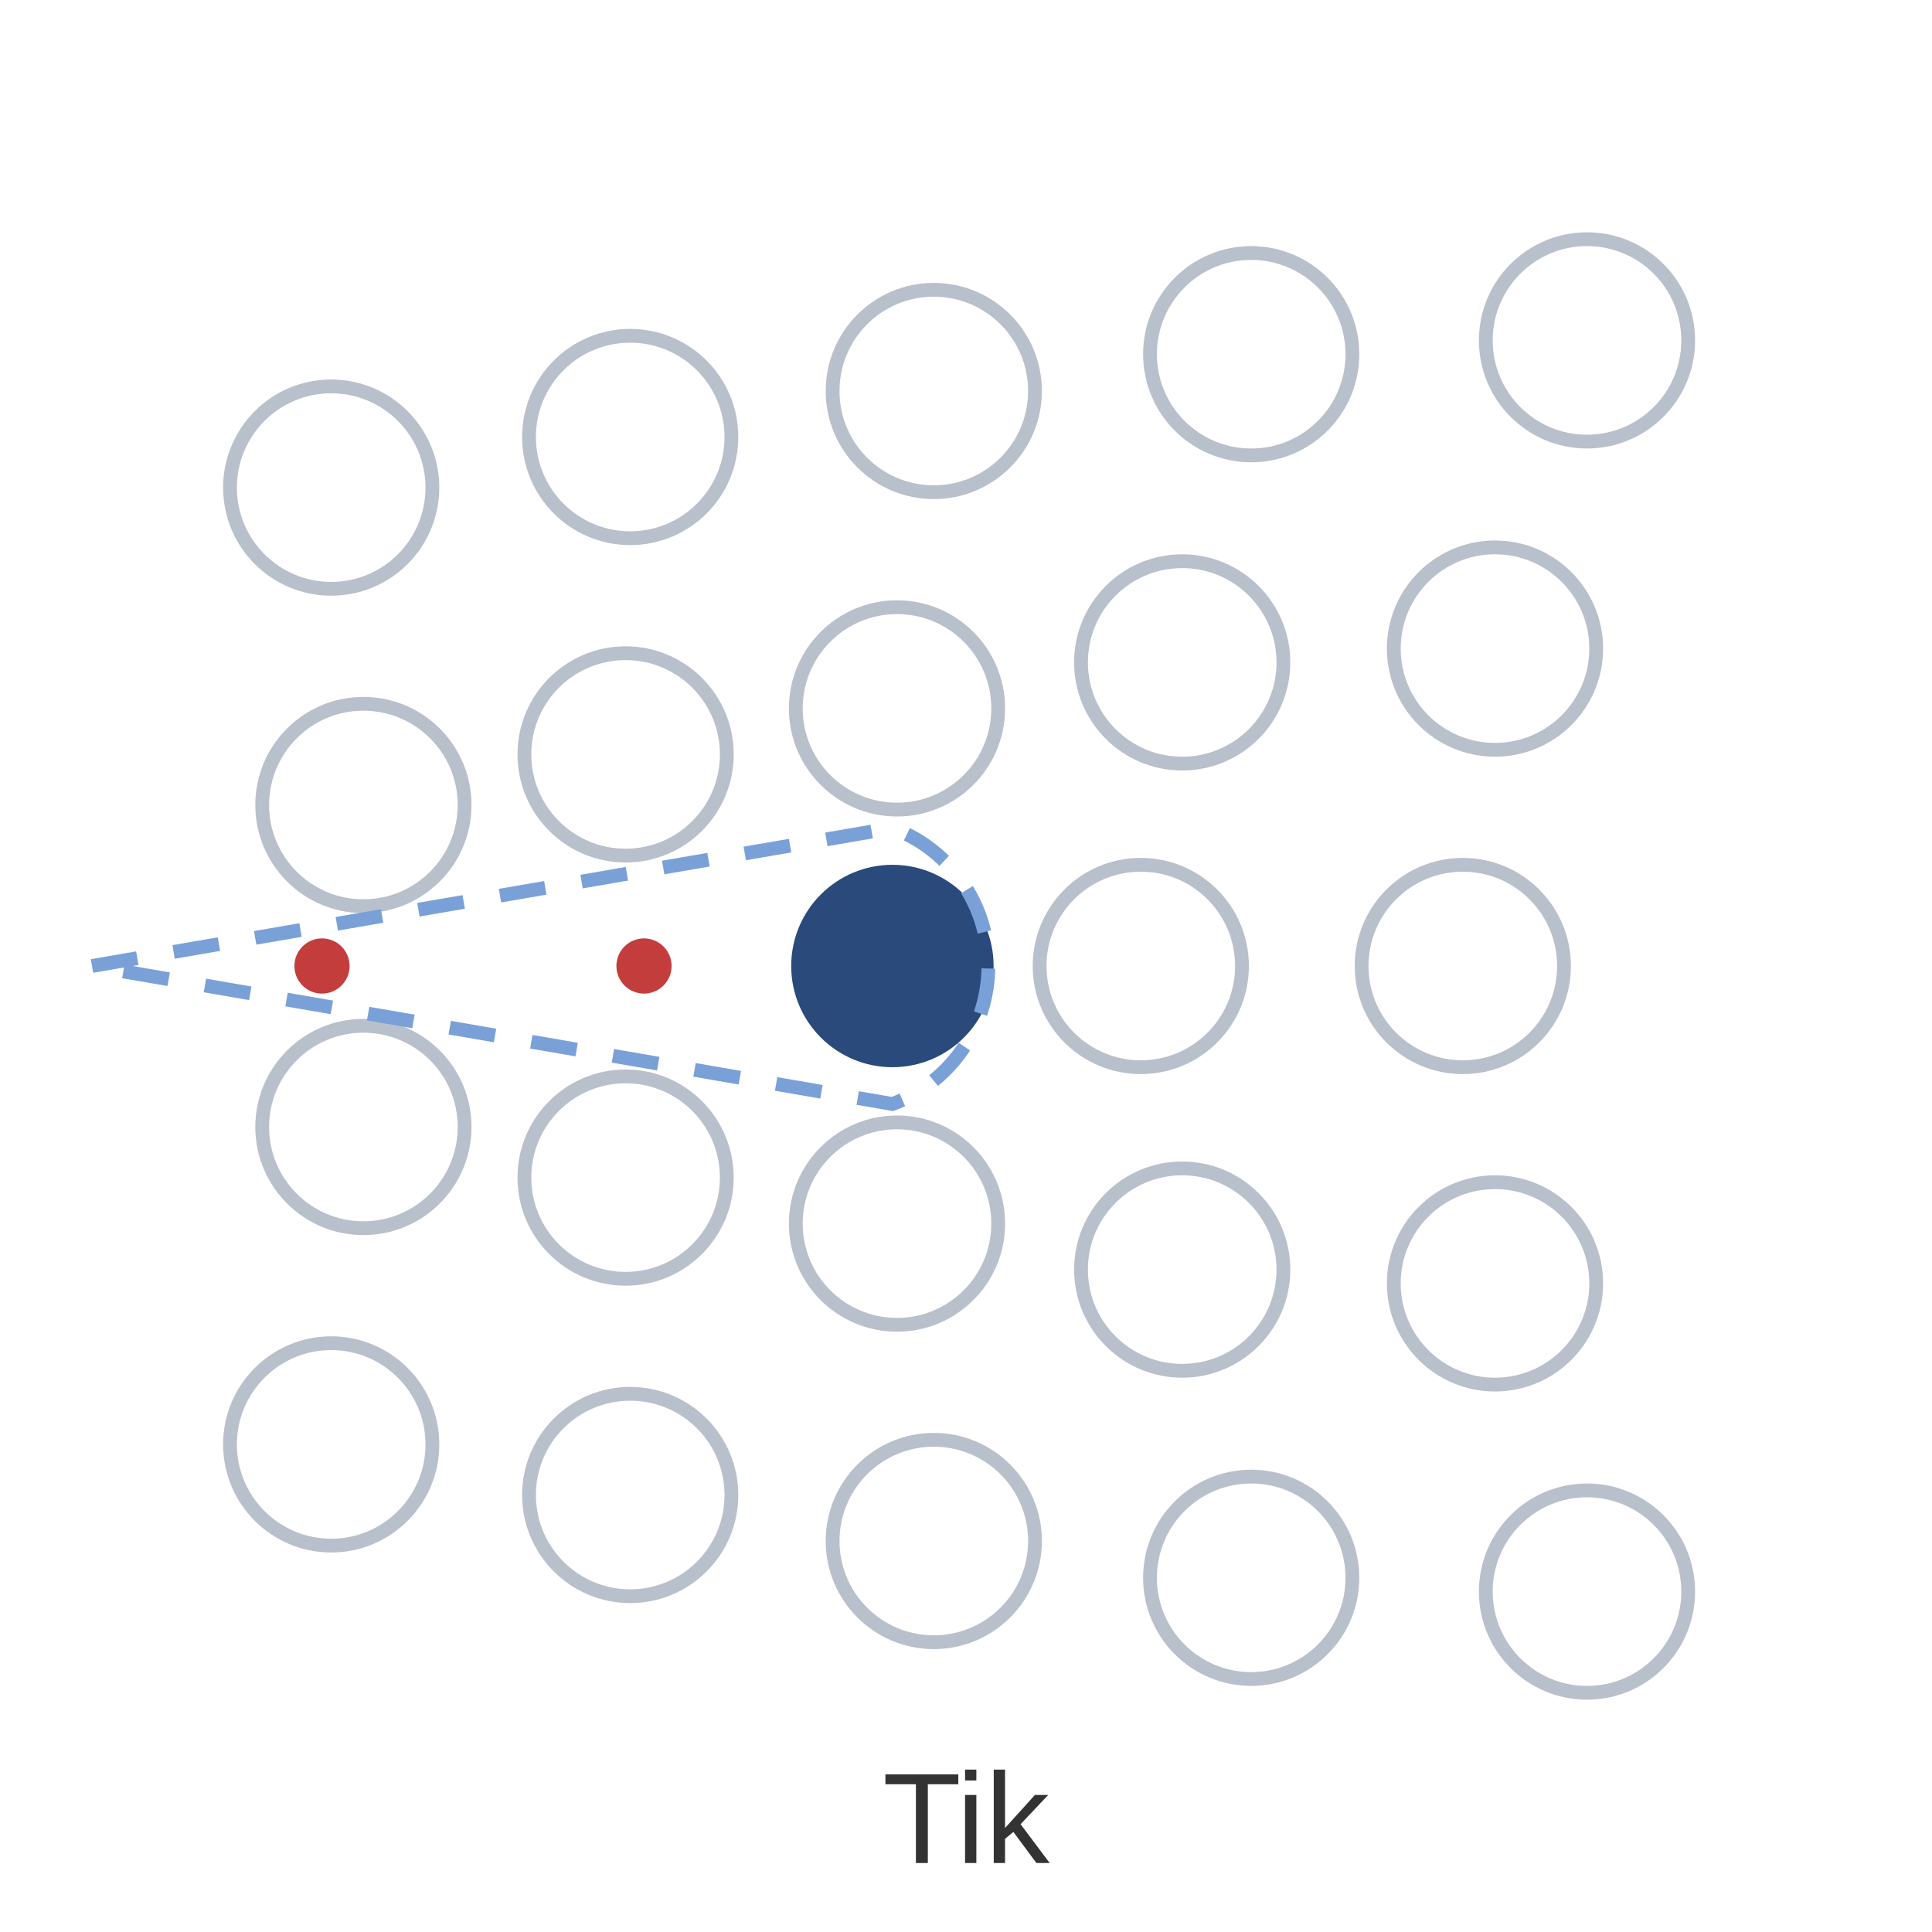
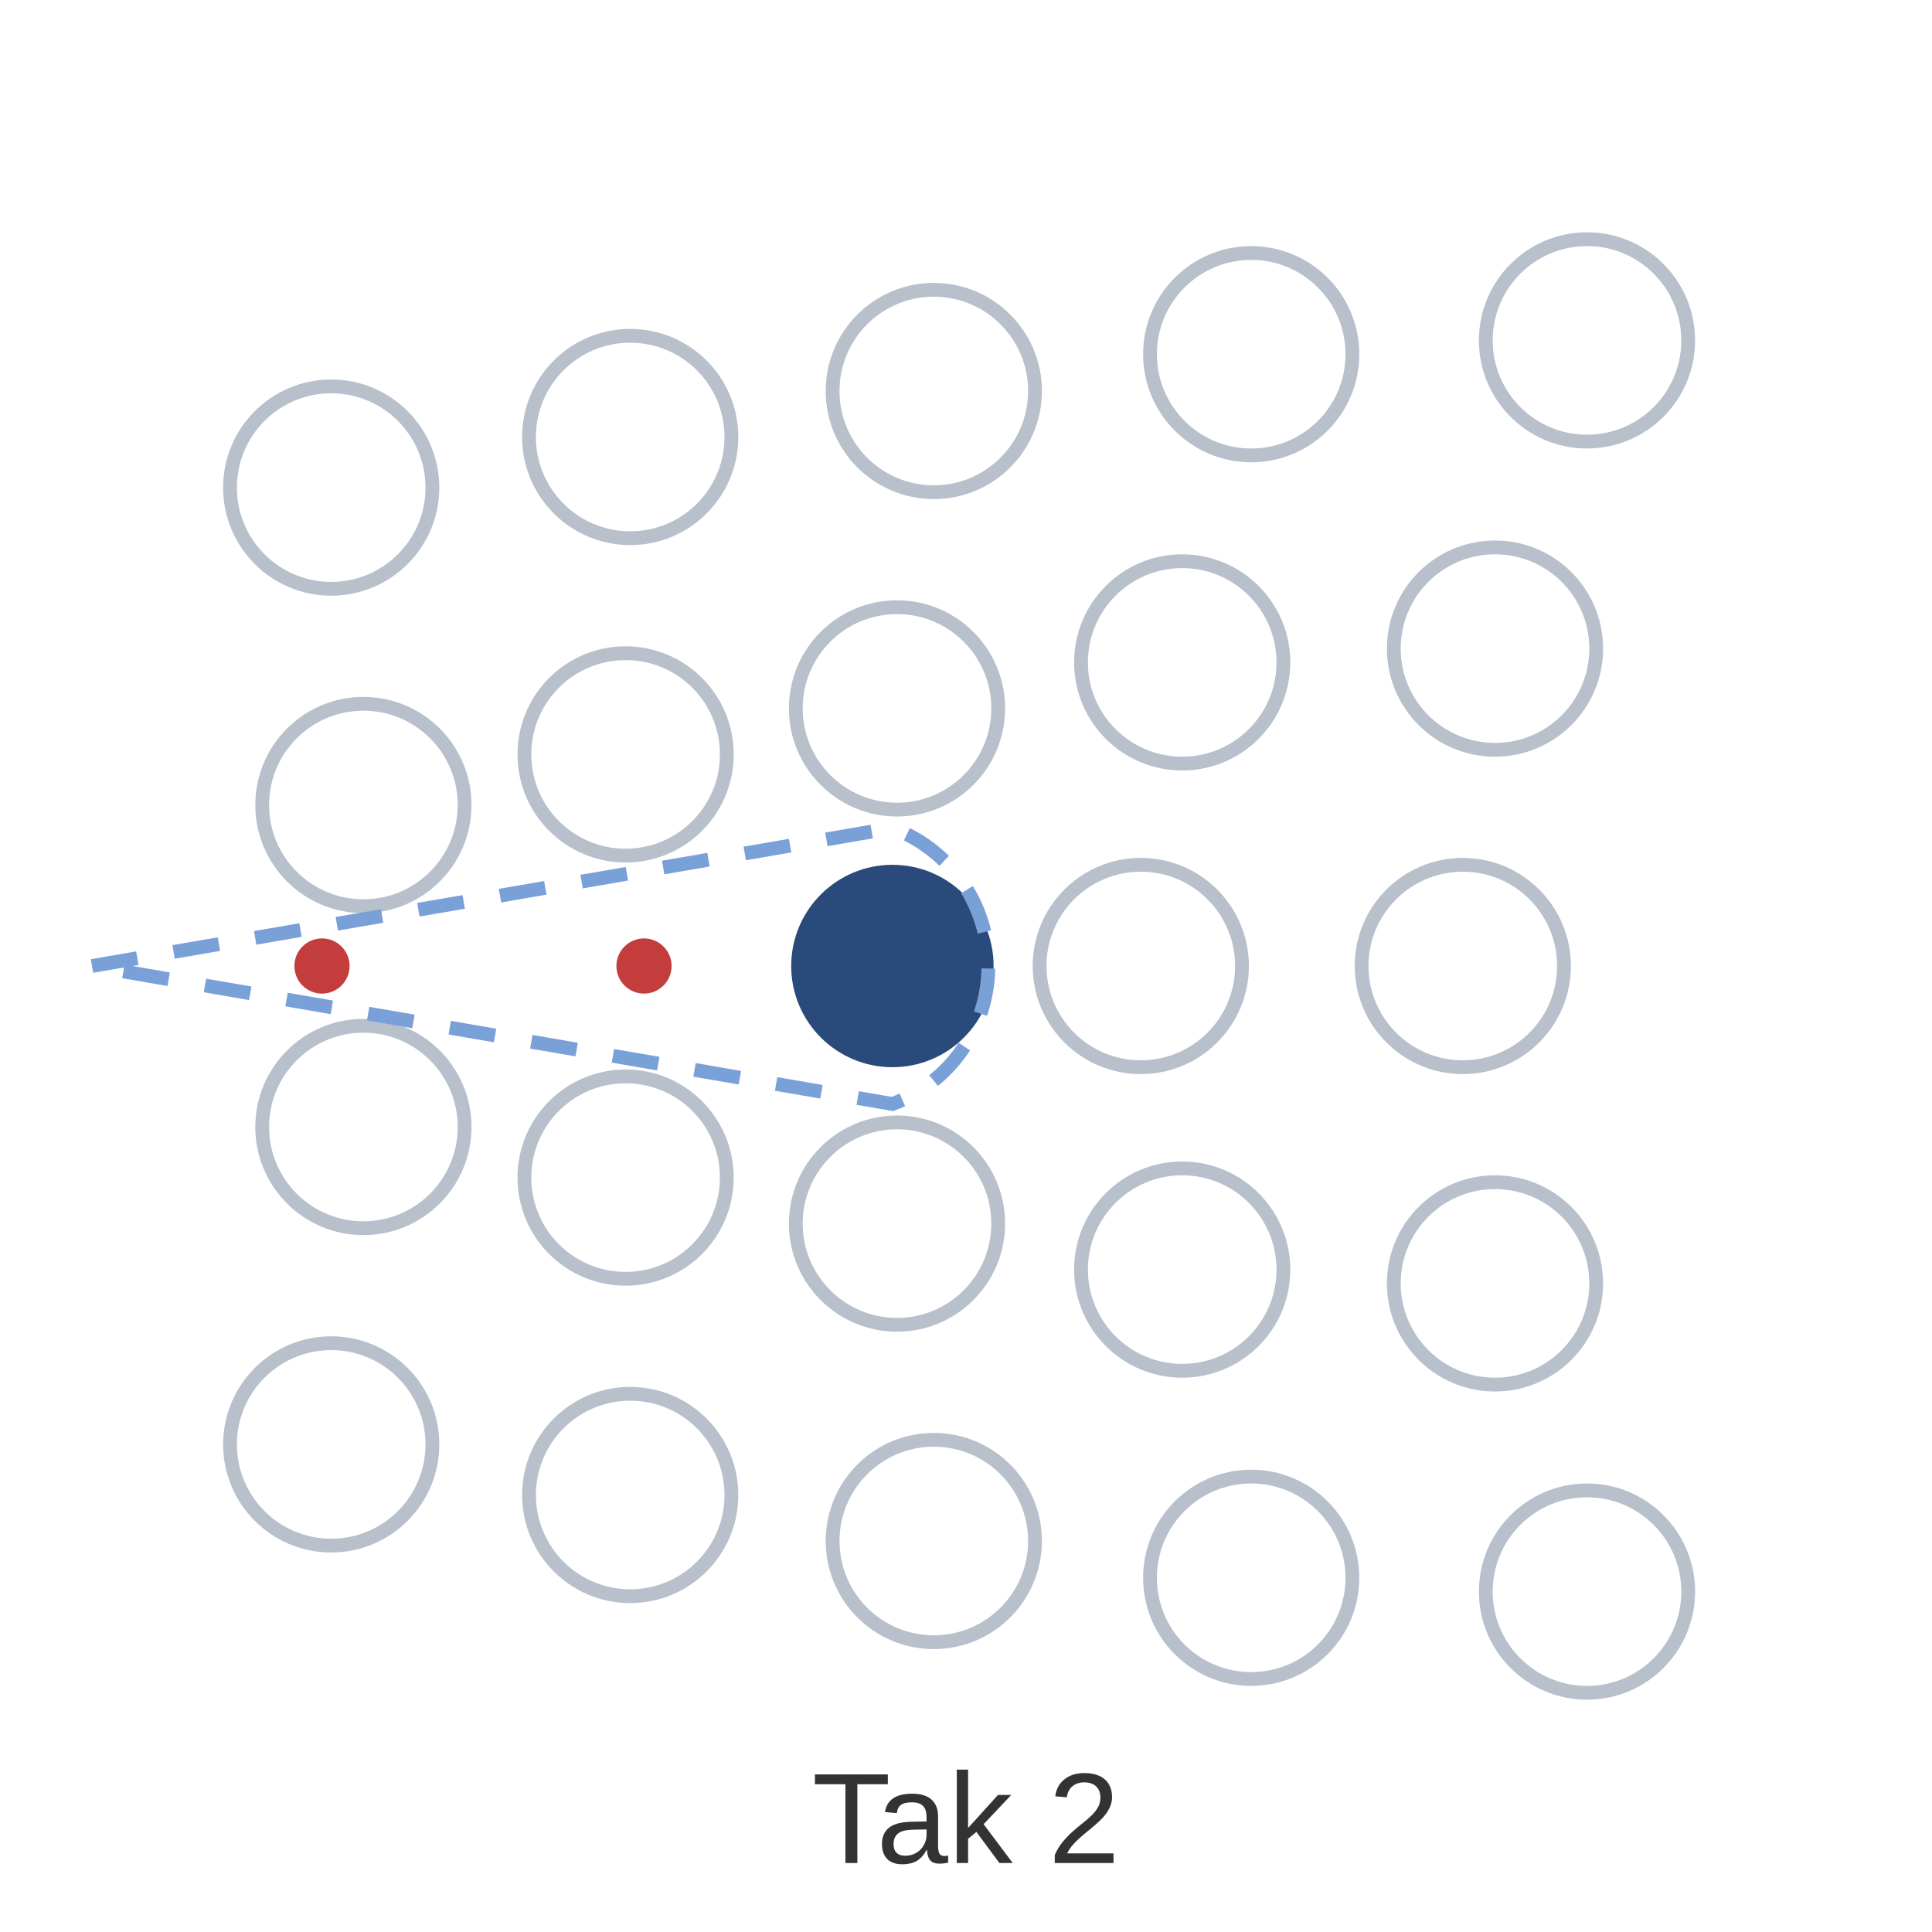
<svg xmlns="http://www.w3.org/2000/svg" width="420" height="420" viewBox="0 0 420 420">
  <rect width="100%" height="100%" fill="white" />
  <g fill="none" stroke="#b8c0cc" stroke-width="3">
    <circle cx="72" cy="106" r="22" />
    <circle cx="137" cy="95" r="22" />
    <circle cx="203" cy="85" r="22" />
    <circle cx="272" cy="77" r="22" />
    <circle cx="345" cy="74" r="22" />
    <circle cx="79" cy="175" r="22" />
    <circle cx="136" cy="164" r="22" />
    <circle cx="195" cy="154" r="22" />
    <circle cx="257" cy="144" r="22" />
    <circle cx="325" cy="141" r="22" />
    <circle cx="248" cy="210" r="22" />
    <circle cx="318" cy="210" r="22" />
    <circle cx="79" cy="245" r="22" />
    <circle cx="136" cy="256" r="22" />
    <circle cx="195" cy="266" r="22" />
    <circle cx="257" cy="276" r="22" />
    <circle cx="325" cy="279" r="22" />
    <circle cx="72" cy="314" r="22" />
    <circle cx="137" cy="325" r="22" />
    <circle cx="203" cy="335" r="22" />
    <circle cx="272" cy="343" r="22" />
    <circle cx="345" cy="346" r="22" />
  </g>
  <circle cx="194" cy="210" r="22" fill="#294a7a" />
  <circle cx="140" cy="210" r="6" fill="#c43d3d" />
  <circle cx="70" cy="210" r="6" fill="#c43d3d" />
  <path d="   M 20 210   L 194 180   A 32 32 0 0 1 194 240   Z" fill="none" stroke="#7aa0d8" stroke-width="3" stroke-dasharray="10 8" />
  <text x="210" y="405" text-anchor="middle" font-family="Arial, sans-serif" font-size="28" fill="#333">
-     Tik
+     Tak 2
  </text>
</svg>
